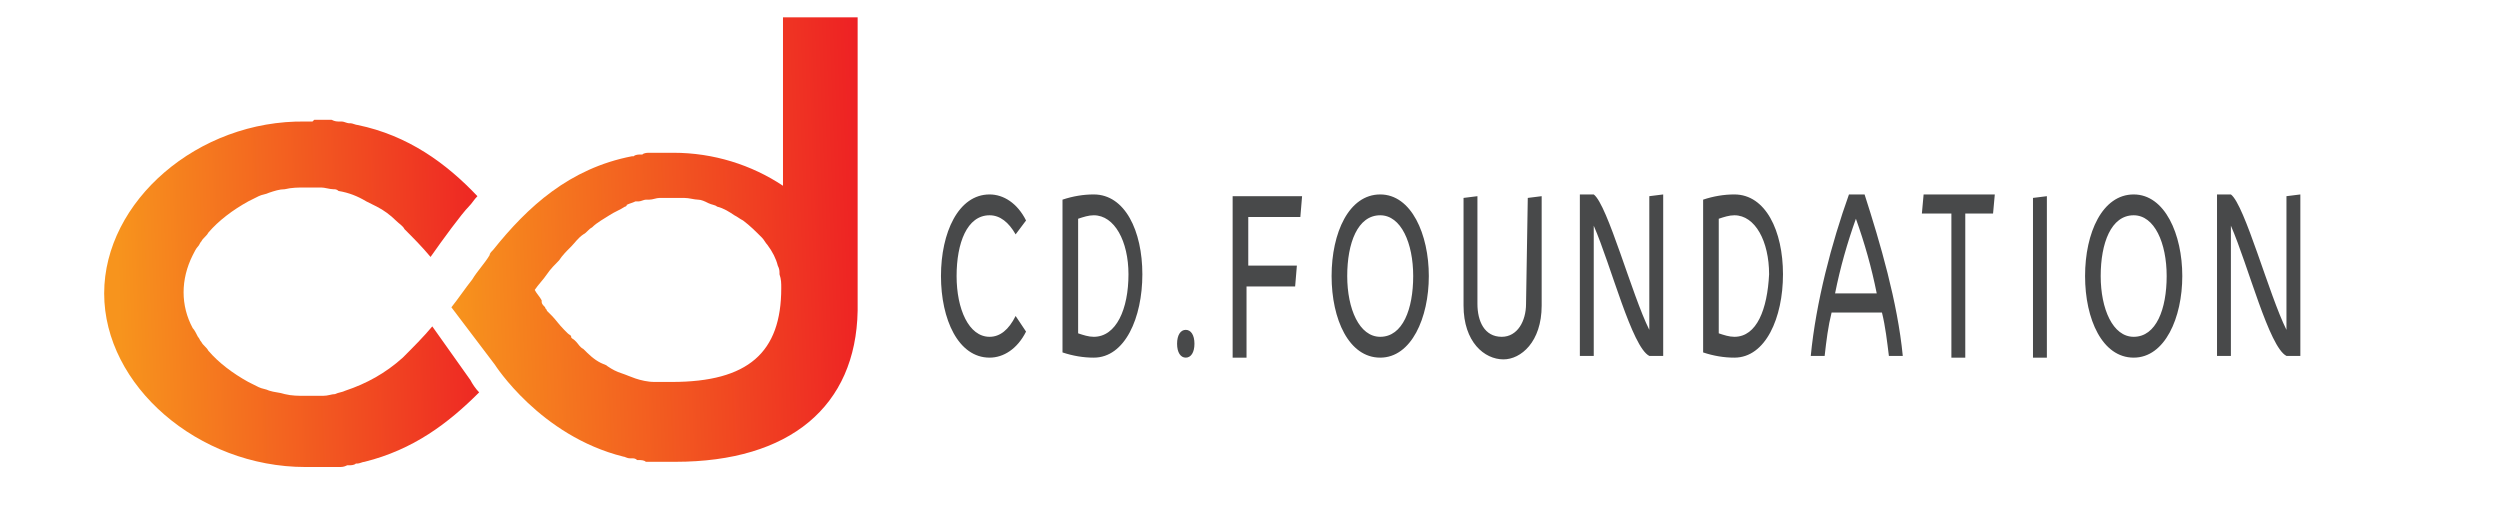
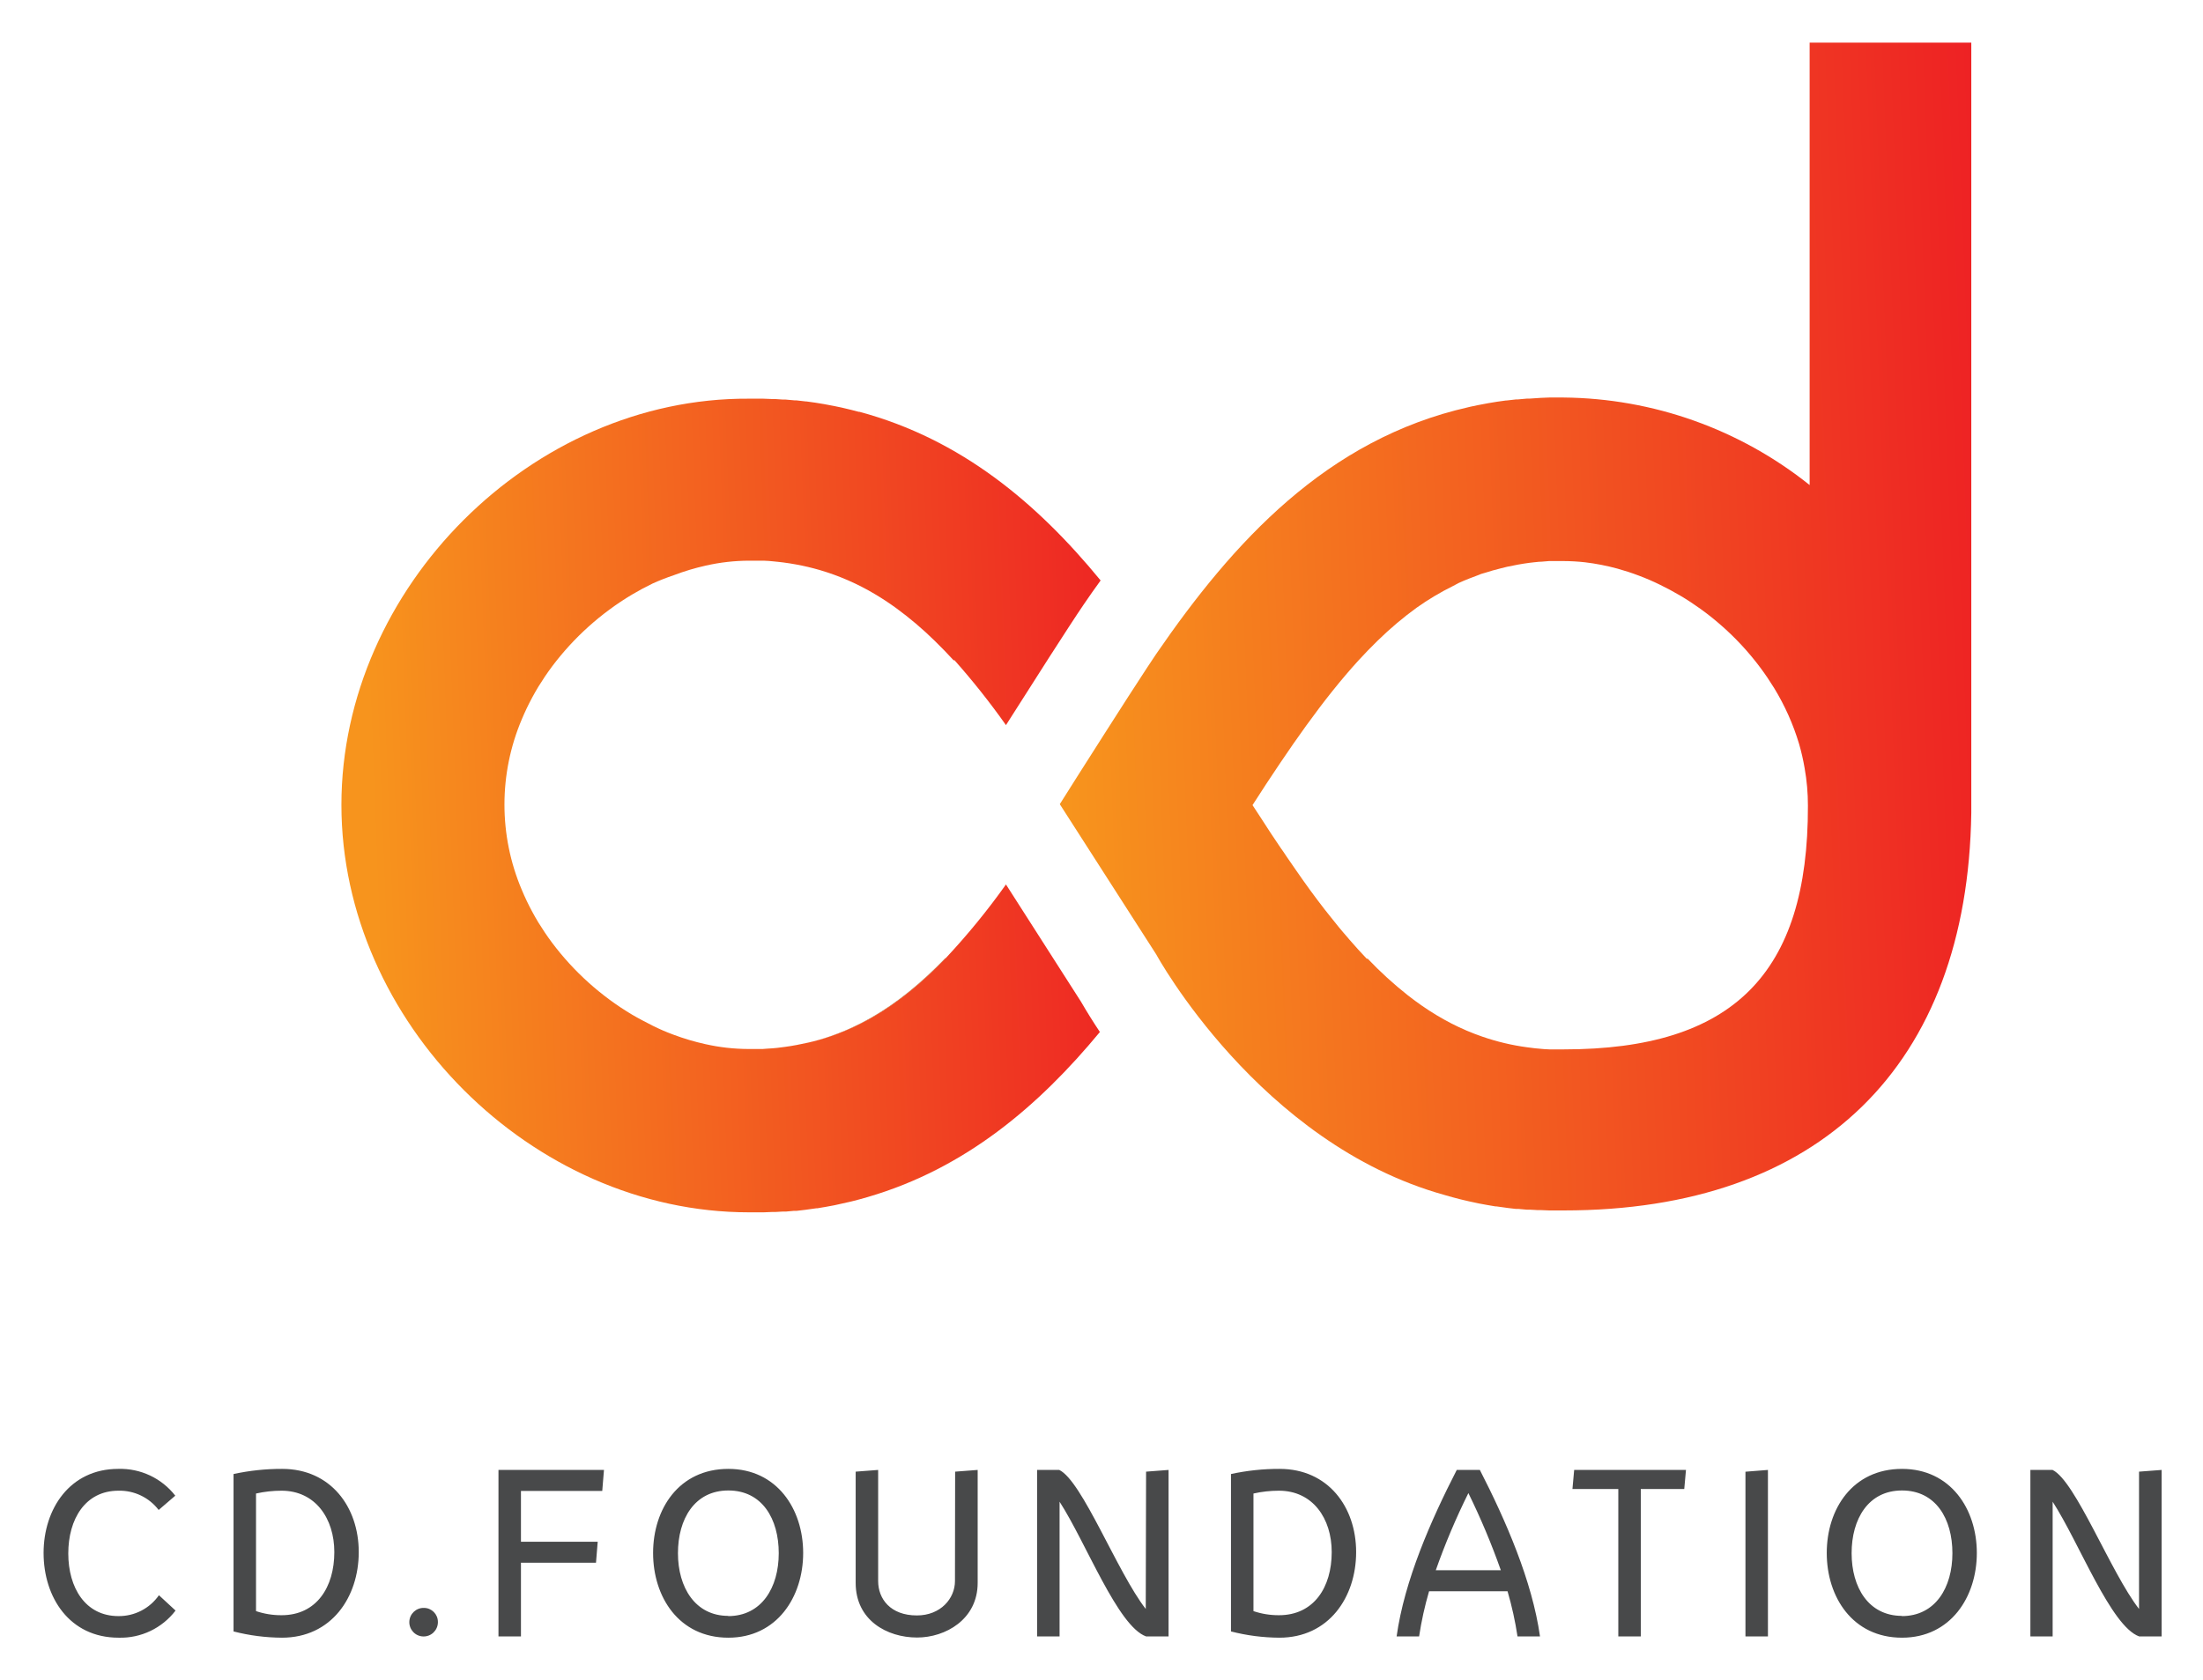
- <svg xmlns="http://www.w3.org/2000/svg" version="1.1" id="Layer_1" x="0px" y="0px" viewBox="0 0 144 29.8" style="enable-background:new 0 0 144 29.8;" xml:space="preserve">
-   <style type="text/css">
- 	.st0{fill:#48494A;}
- 	.st1{fill:#C49A6C;}
- 	.st2{fill:url(#SVGID_1_);}
- 	.st3{fill:url(#SVGID_2_);}
- 	.st4{fill:url(#SVGID_3_);}
- 	.st5{fill:url(#SVGID_4_);}
- </style>
-   <path class="st0" d="M57,19.4c-1.2,0-1.9-1.6-1.9-3.5s0.6-3.5,1.9-3.5c0.6,0,1.1,0.4,1.5,1.1l0.6-0.8c-0.5-1-1.3-1.5-2.1-1.5  c-1.8,0-2.8,2.2-2.8,4.7s1,4.7,2.8,4.7c0.8,0,1.6-0.5,2.1-1.5l-0.6-0.9C58.1,19,57.6,19.4,57,19.4L57,19.4z M63,11.2  c-0.6,0-1.2,0.1-1.8,0.3v8.8c0.6,0.2,1.2,0.3,1.8,0.3c1.8,0,2.8-2.3,2.8-4.8S64.8,11.2,63,11.2L63,11.2z M63,19.4  c-0.3,0-0.6-0.1-0.9-0.2v-6.6c0.3-0.1,0.6-0.2,0.9-0.2c1.2,0,2,1.5,2,3.4C65,17.8,64.3,19.4,63,19.4z M68.3,19  c-0.3,0-0.5,0.3-0.5,0.8s0.2,0.8,0.5,0.8c0.3,0,0.5-0.3,0.5-0.8c0,0,0,0,0,0C68.8,19.3,68.6,19,68.3,19L68.3,19z M71,20.6h0.8v-4.1  h2.8l0.1-1.2h-2.8v-2.8h3l0.1-1.2H71L71,20.6L71,20.6z M79.5,11.2c-1.8,0-2.8,2.2-2.8,4.7s1,4.7,2.8,4.7c1.8,0,2.8-2.3,2.8-4.7  S81.3,11.2,79.5,11.2L79.5,11.2z M79.5,19.4c-1.2,0-1.9-1.6-1.9-3.5s0.6-3.5,1.9-3.5c1.2,0,1.9,1.6,1.9,3.5S80.8,19.4,79.5,19.4  L79.5,19.4z M87.9,17.5c0,1-0.5,1.9-1.4,1.9c-1,0-1.4-0.9-1.4-1.9v-6.2l-0.8,0.1v6.2c0,2.1,1.2,3.1,2.3,3.1c1,0,2.2-1,2.2-3.1v-6.3  l-0.8,0.1L87.9,17.5z M95,19c-1-2-2.4-7.2-3.2-7.8h-0.8v9.3h0.8V13c1,2.3,2.2,7,3.2,7.5h0.8v-9.3L95,11.3L95,19z M99.9,11.2  c-0.6,0-1.2,0.1-1.8,0.3v8.8c0.6,0.2,1.2,0.3,1.8,0.3c1.8,0,2.8-2.3,2.8-4.8S101.7,11.2,99.9,11.2L99.9,11.2z M99.9,19.4  c-0.3,0-0.6-0.1-0.9-0.2v-6.6c0.3-0.1,0.6-0.2,0.9-0.2c1.2,0,2,1.5,2,3.4C101.8,17.8,101.2,19.4,99.9,19.4L99.9,19.4z M106.5,11.2  c-1,2.8-1.9,6.2-2.2,9.3h0.8c0.1-0.9,0.2-1.7,0.4-2.5h2.9c0.2,0.8,0.3,1.7,0.4,2.5h0.8c-0.3-3.1-1.3-6.5-2.2-9.3L106.5,11.2z   M105.7,16.9c0.3-1.5,0.7-2.9,1.2-4.3c0.5,1.4,0.9,2.8,1.2,4.3H105.7z M110.7,12.3h1.7v8.3h0.8v-8.3h1.6l0.1-1.1h-4.1L110.7,12.3  L110.7,12.3z M117.1,20.6h0.8v-9.3l-0.8,0.1V20.6L117.1,20.6z M122.9,11.2c-1.8,0-2.8,2.2-2.8,4.7s1,4.7,2.8,4.7  c1.8,0,2.8-2.3,2.8-4.7S124.7,11.2,122.9,11.2L122.9,11.2z M122.9,19.4c-1.2,0-1.9-1.6-1.9-3.5s0.6-3.5,1.9-3.5  c1.2,0,1.9,1.6,1.9,3.5S124.2,19.4,122.9,19.4L122.9,19.4z M131.7,11.3V19c-1-2-2.4-7.2-3.2-7.8h-0.8v9.3h0.8V13  c1,2.3,2.2,7,3.2,7.5h0.8v-9.3L131.7,11.3z" />
-   <path class="st1" d="M-215.6,89.2c1.4-0.2,2.8-0.4,4.1-0.8s2.7-0.7,4-1.1c7.7-2.6,14.4-7.4,20.8-14.1l-0.1-0.1  C-195.3,82-204.3,87.6-215.6,89.2L-215.6,89.2z" />
-   <linearGradient id="SVGID_1_" gradientUnits="userSpaceOnUse" x1="-142.21" y1="5038.123" x2="-288.49" y2="5043.683" gradientTransform="matrix(1 0 0 1 0 -4951.504)">
-     <stop offset="0" style="stop-color:#ED1C24" />
-     <stop offset="1" style="stop-color:#F7941D" />
-   </linearGradient>
-   <path class="st2" d="M-219.7,89.6h0.2c0.6,0,1.2-0.1,1.8-0.1c-0.6,0.1-1.2,0.1-1.9,0.1H-219.7z" />
-   <linearGradient id="SVGID_2_" gradientUnits="userSpaceOnUse" x1="-144.82" y1="4969.371" x2="-291.1" y2="4974.931" gradientTransform="matrix(1 0 0 1 0 -4951.504)">
-     <stop offset="0" style="stop-color:#ED1C24" />
-     <stop offset="1" style="stop-color:#F7941D" />
-   </linearGradient>
-   <path class="st3" d="M-185.2,19.3l-0.1,0.1L-185.2,19.3z" />
-   <linearGradient id="SVGID_3_" gradientUnits="userSpaceOnUse" x1="29.841" y1="4967.951" x2="6.84" y2="4968.824" gradientTransform="matrix(1 0 0 1 0 -4951.504)">
-     <stop offset="0" style="stop-color:#ED1C24" />
-     <stop offset="1" style="stop-color:#F7941D" />
-   </linearGradient>
-   <path class="st4" d="M24.9,18.8c-0.5,0.6-1.1,1.2-1.7,1.8c-1,0.9-2.1,1.5-3.3,1.9c-0.2,0.1-0.4,0.1-0.6,0.2c-0.2,0-0.4,0.1-0.7,0.1  c-0.1,0-0.1,0-0.2,0l-0.1,0c-0.1,0-0.2,0-0.3,0h-0.4c-0.4,0-0.8,0-1.2-0.1c-0.3-0.1-0.6-0.1-0.9-0.2c-0.2-0.1-0.4-0.1-0.6-0.2  c-0.2-0.1-0.4-0.2-0.6-0.3c-0.9-0.5-1.7-1.1-2.3-1.8c-0.1-0.2-0.3-0.3-0.4-0.5c-0.1-0.1-0.1-0.2-0.2-0.3c-0.1-0.2-0.2-0.4-0.3-0.5  c-0.7-1.3-0.7-2.8,0-4.2c0.1-0.2,0.2-0.4,0.3-0.5c0.1-0.1,0.1-0.2,0.2-0.3c0.1-0.2,0.3-0.3,0.4-0.5c0.6-0.7,1.4-1.3,2.3-1.8  c0.2-0.1,0.4-0.2,0.6-0.3c0.2-0.1,0.4-0.1,0.6-0.2c0.3-0.1,0.6-0.2,0.9-0.2c0.4-0.1,0.8-0.1,1.2-0.1H18c0.1,0,0.2,0,0.3,0l0.1,0  l0.1,0c0.2,0,0.5,0.1,0.7,0.1c0.1,0,0.2,0,0.3,0.1c0.6,0.1,1.1,0.3,1.6,0.6c0.2,0.1,0.4,0.2,0.6,0.3c0.4,0.2,0.8,0.5,1.1,0.8  c0.2,0.2,0.4,0.3,0.5,0.5l0,0c0.5,0.5,1,1,1.5,1.6c0.7-1,1.8-2.5,2.2-2.9c0.2-0.2,0.3-0.4,0.5-0.6c-1.8-1.9-4-3.5-6.9-4.1h0  c-0.1,0-0.3-0.1-0.4-0.1l-0.1,0c-0.1,0-0.3-0.1-0.4-0.1l-0.1,0c-0.2,0-0.3,0-0.5-0.1h0c-0.1,0-0.2,0-0.3,0h-0.1l-0.2,0h-0.1l-0.2,0  h-0.1L18,7h-0.4C11.4,6.9,6,11.6,6,16.9s5.4,10,11.6,10H18l0.2,0h0.1l0.2,0h0.1l0.2,0h0.1l0.2,0l0.1,0l0.3,0h0c0.2,0,0.3,0,0.5-0.1  l0.1,0c0.1,0,0.3,0,0.4-0.1l0.1,0c0.1,0,0.3-0.1,0.4-0.1l0,0c2.8-0.7,4.8-2.2,6.6-4c-0.2-0.2-0.4-0.5-0.5-0.7L24.9,18.8z" />
-   <linearGradient id="SVGID_4_" gradientUnits="userSpaceOnUse" x1="50.844" y1="4964.917" x2="25.883" y2="4965.898" gradientTransform="matrix(1 0 0 1 0 -4951.504)">
-     <stop offset="0" style="stop-color:#ED1C24" />
-     <stop offset="1" style="stop-color:#F7941D" />
-   </linearGradient>
-   <path class="st5" d="M45.1,1v9.7c-1.8-1.2-4-1.9-6.3-1.9h-0.4l-0.2,0l-0.1,0l-0.2,0h-0.1l-0.2,0h0c-0.1,0-0.2,0-0.2,0h0  c-0.1,0-0.3,0-0.4,0.1l-0.1,0c-0.1,0-0.3,0-0.4,0.1l-0.1,0c-3.6,0.7-6,2.9-8,5.4c-0.1,0.1-0.2,0.2-0.2,0.3c-0.3,0.5-0.7,0.9-1,1.4  c-0.4,0.5-0.8,1.1-1.2,1.6l2.5,3.3c0,0,2.6,4.1,7.4,5.3l0,0c0.1,0,0.2,0.1,0.4,0.1l0.1,0c0.1,0,0.2,0,0.3,0.1l0.1,0  c0.1,0,0.3,0,0.4,0.1h0l0.2,0l0,0l0.2,0h0.1l0.2,0h0.1l0.2,0h0.1l0.2,0h0.4c6.6,0,10.4-3.2,10.5-8.7V1H45.1z M38.7,22h-0.4  c-0.1,0-0.2,0-0.3,0l-0.1,0c-0.1,0-0.1,0-0.2,0c-0.4,0-0.8-0.1-1.1-0.2c-0.3-0.1-0.5-0.2-0.8-0.3c-0.3-0.1-0.5-0.2-0.8-0.4  c-0.1-0.1-0.2-0.1-0.4-0.2c-0.4-0.2-0.7-0.5-1-0.8l0,0c-0.2-0.1-0.3-0.3-0.4-0.4c0,0,0,0-0.1-0.1c-0.1-0.1-0.2-0.1-0.2-0.2  s-0.1-0.1-0.2-0.2s-0.1-0.1-0.2-0.2c-0.3-0.3-0.5-0.6-0.7-0.8c-0.1-0.1-0.2-0.2-0.3-0.3c0-0.1-0.1-0.1-0.1-0.2  c-0.1-0.1-0.2-0.2-0.2-0.3l0-0.1c-0.1-0.2-0.3-0.4-0.4-0.6c0.2-0.3,0.5-0.6,0.7-0.9c0.2-0.3,0.5-0.6,0.7-0.8  c0.2-0.3,0.4-0.5,0.7-0.8c0.2-0.2,0.4-0.5,0.7-0.7c0.2-0.1,0.3-0.3,0.5-0.4c0.3-0.3,0.7-0.5,1-0.7c0.3-0.2,0.6-0.3,0.9-0.5  c0,0,0.1,0,0.1-0.1l0,0c0.2-0.1,0.3-0.1,0.5-0.2l0.1,0c0,0,0.1,0,0.1,0c0.1,0,0.3-0.1,0.4-0.1l0.2,0c0.2,0,0.4-0.1,0.6-0.1l0.1,0  l0.1,0c0.1,0,0.2,0,0.3,0h0.4c0.2,0,0.4,0,0.5,0c0.3,0,0.6,0.1,0.8,0.1c0.2,0,0.4,0.1,0.6,0.2c0.2,0.1,0.4,0.1,0.5,0.2  c0.4,0.1,0.7,0.3,1,0.5c0.2,0.1,0.3,0.2,0.5,0.3c0.4,0.3,0.7,0.6,1.1,1c0.1,0.1,0.2,0.3,0.3,0.4c0.3,0.4,0.5,0.8,0.6,1.2  c0.1,0.2,0.1,0.3,0.1,0.5c0.1,0.3,0.1,0.5,0.1,0.8C45,20.3,43.1,22,38.7,22L38.7,22z" />
+ <svg xmlns="http://www.w3.org/2000/svg" xmlns:xlink="http://www.w3.org/1999/xlink" role="img" viewBox="-4.65 -4.90 397.80 303.30">
+   <defs>
+     <linearGradient id="a" x1="208.875" x2="62.585" y1="157.152" y2="151.602" gradientTransform="matrix(1 0 0 -1 0 294.8)" gradientUnits="userSpaceOnUse">
+       <stop offset="0" stop-color="#ed1c24" />
+       <stop offset="1" stop-color="#f7941d" />
+     </linearGradient>
+     <linearGradient id="b" x1="210.54" x2="64.26" y1="113.187" y2="107.627" xlink:href="#a" />
+     <linearGradient id="c" x1="207.93" x2="61.65" y1="181.94" y2="176.38" xlink:href="#a" />
+     <linearGradient id="d" x1="363.543" x2="187.003" y1="188.99" y2="182.05" xlink:href="#a" />
+   </defs>
+   <path fill="#48494a" d="M16.74 287c-6 0-9.06-5.15-9.06-11.32s3.05-11.33 9.06-11.33a8.87 8.87 0 0 1 7.26 3.48l3-2.58a12.58 12.58 0 0 0-10.31-4.84c-8.71 0-13.47 7.22-13.47 15.19s4.65 15.3 13.55 15.3a12.48 12.48 0 0 0 10.28-4.9l-3-2.77a8.8 8.8 0 0 1-7.31 3.77zm29.56-26.59a40.82 40.82 0 0 0-8.78.93v28.43a35.92 35.92 0 0 0 8.75 1.13c8.9 0 13.86-7.3 13.86-15.46s-5.08-15.03-13.83-15.03zm-.11 26.43a14.21 14.21 0 0 1-4.61-.74v-21.24a21 21 0 0 1 4.61-.51c6.09 0 9.53 5 9.53 11.09 0 6.33-3.21 11.4-9.53 11.4zm25.73-1.32a2.58 2.58 0 1 0 2.5 2.658v-.128a2.52 2.52 0 0 0-2.5-2.53zm13.44 5.15h4.06v-13.31h13.55l.31-3.79H89.42v-9.18h14.68l.31-3.79H85.36v30.07zm41.51-30.26c-8.94 0-13.59 7.26-13.59 15.19s4.65 15.3 13.59 15.3c8.75 0 13.51-7.34 13.51-15.3s-4.76-15.19-13.51-15.19zm0 26.55c-6 0-9.1-5.15-9.1-11.32s3-11.33 9.1-11.33 9.1 5.12 9.1 11.33-3.09 11.36-9.14 11.36zm40.92-6.29c0 3.17-2.61 6.21-6.87 6.21-4.8 0-7-3-7-6.21V260.6l-4.06.31V281c0 6.75 5.66 9.87 11.09 9.87 5.12 0 10.94-3.27 10.94-9.87v-20.4l-4.07.31zm34.45 5.04c-5.12-6.56-11.48-23.15-15.62-25.11h-4v30.07h4.06v-24.33c4.8 7.42 10.5 22.49 15.62 24.33h4.06V260.6l-4.06.31zm24.17-25.3a40.75 40.75 0 0 0-8.78.93v28.43a35.9 35.9 0 0 0 8.74 1.13c8.91 0 13.86-7.3 13.86-15.46s-5.07-15.03-13.82-15.03zm-.12 26.43a14.2 14.2 0 0 1-4.6-.74v-21.24a20.93 20.93 0 0 1 4.6-.51c6.1 0 9.53 5 9.53 11.09 0 6.33-3.2 11.4-9.53 11.4zm32.11-26.24c-4.69 9.14-9.46 20-10.86 30.07h4.06a62.593 62.593 0 0 1 1.8-8.16h14.17a62.592 62.592 0 0 1 1.8 8.16h4.06c-1.41-10-6.17-20.93-10.86-30.07zm-3.79 18.12a123.616 123.616 0 0 1 5.89-13.94 129.232 129.232 0 0 1 5.86 13.94zm24.68-14.68h8.28v26.63h4.06v-26.63h7.85l.31-3.44H279.6l-.31 3.44zm31.24 26.63h4.06V260.6l-4.06.32v29.75zm28.27-30.26c-8.94 0-13.59 7.26-13.59 15.19s4.65 15.3 13.59 15.3c8.75 0 13.51-7.34 13.51-15.3s-4.76-15.19-13.51-15.19zm0 26.55c-6.05 0-9.1-5.15-9.1-11.32s3-11.33 9.1-11.33 9.1 5.12 9.1 11.33-3.08 11.36-9.14 11.36zm42.8-26.05v24.8c-5.11-6.56-11.48-23.15-15.62-25.11h-4v30.07H366v-24.33c4.81 7.42 10.51 22.49 15.62 24.33h4.06V260.6z" />
+   <path fill="#c49a6c" d="M137.17 184.19c1.42-.19 2.8-.44 4.15-.76s2.66-.69 4-1.12c7.72-2.62 14.41-7.41 20.81-14.07l-.08-.1c-8.55 8.86-17.56 14.5-28.88 16.05z" />
+   <path fill="url(#a)" d="M177 154.85a127.34 127.34 0 0 1-10.95 13.39c-6.4 6.66-13.09 11.45-20.81 14.07a40.378 40.378 0 0 1-4 1.12c-1.39.31-2.73.57-4.15.76-.47.07-.94.13-1.42.18l-.77.07c-.61.05-1.22.1-1.84.13h-2.59a35.73 35.73 0 0 1-7.76-.88A42.19 42.19 0 0 1 117 182a36.38 36.38 0 0 1-3.82-1.65c-1.26-.65-2.5-1.28-3.72-2a50.23 50.23 0 0 1-14.44-13c-.87-1.17-1.69-2.39-2.46-3.64-.38-.63-.74-1.26-1.09-1.91a43.886 43.886 0 0 1-1.91-4 39.44 39.44 0 0 1 0-30.75 43.889 43.889 0 0 1 1.91-4c.35-.65.71-1.28 1.09-1.91.77-1.25 1.59-2.47 2.46-3.64a50.41 50.41 0 0 1 14.44-13c1.22-.72 2.46-1.39 3.72-2q1.871-.845 3.82-1.5a42.19 42.19 0 0 1 5.83-1.75 35.73 35.73 0 0 1 7.76-.88h2.64c.61 0 1.22.08 1.82.13l.88.09.86.1c1.52.2 3 .47 4.45.81.72.17 1.43.36 2.13.56a43.21 43.21 0 0 1 10 4.37c1.26.75 2.49 1.56 3.71 2.44a62.88 62.88 0 0 1 7.08 6q1.72 1.68 3.43 3.54l.07-.11a134.56 134.56 0 0 1 9.34 11.77c4.59-7.24 11.53-18.12 14-21.73 1-1.45 2-2.92 3.09-4.4-11.43-13.94-25.18-25.52-43.55-30.46h-.13c-.89-.24-1.78-.46-2.69-.67l-.38-.09c-.88-.19-1.77-.37-2.66-.53l-.53-.1c-1-.18-2.09-.34-3.16-.48h-.12c-.58-.08-1.16-.14-1.75-.2h-.33l-1.58-.14h-.48l-1.48-.1h-.57l-1.5-.06h-2.63C91.34 66.9 57 101.28 57 140.48s34.38 73.59 73.59 73.59h2.65l1.46-.06h.62l1.41-.08h.57l1.44-.13h.48l1.53-.18.35-.05 1.66-.23h.18c1-.16 2-.34 3-.53l.55-.12c.81-.17 1.61-.35 2.41-.54l.49-.12c.85-.22 1.7-.44 2.54-.69l.2-.06c17.5-5.13 30.75-16.37 41.83-29.78a101.85 101.85 0 0 1-3.41-5.47z" />
+   <path fill="url(#b)" d="M133 184.58h.19c.62 0 1.23-.08 1.84-.13-.61.05-1.22.1-1.85.13z" />
+   <path fill="url(#c)" d="M167.59 114.34l-.07.11.07-.11z" />
+   <path fill="url(#d)" d="M322.12 2.8v79.91a72.19 72.19 0 0 0-44.4-15.81h-2.63l-1.5.06-.59.04-1.48.1h-.48l-1.58.14h-.33c-.59.06-1.17.12-1.75.2h-.13c-1.06.13-2.11.3-3.15.48l-.53.1c-.9.16-1.78.34-2.66.53l-.38.09c-25.62 5.79-42.49 24.32-56.41 44.59-.59.86-1.14 1.73-1.72 2.59-1.9 2.89-4.61 7.11-7.29 11.31-3.52 5.51-7 11-8.39 13.22l17.41 27.13s18.57 34.16 52.07 43.46l.2.06c.84.25 1.69.47 2.54.69l.49.12c.79.2 1.6.37 2.41.54l.55.12c1 .19 2 .37 3 .53h.18l1.66.23.35.05 1.53.18h.48l1.44.13h.57l1.41.08h.62l1.46.06h2.65c46.18 0 72.9-26.14 73.57-71.81V2.8zm-44.4 181.84h-2.59c-.62 0-1.23-.08-1.84-.13l-.77-.07c-.48-.05-.95-.11-1.42-.18a41.431 41.431 0 0 1-8.08-1.92 41.881 41.881 0 0 1-5.6-2.39 47.1 47.1 0 0 1-5.28-3.18c-.85-.59-1.7-1.21-2.54-1.87a69.56 69.56 0 0 1-7.33-6.69l-.08.1c-1.06-1.1-2.1-2.27-3.15-3.47-.13-.14-.25-.3-.38-.45-.53-.61-1.06-1.22-1.59-1.87s-.95-1.18-1.42-1.77-.75-.93-1.13-1.42c-1.7-2.19-3.39-4.51-5.11-7-.59-.84-1.18-1.71-1.78-2.58-.32-.48-.65-1-1-1.46-.57-.86-1.15-1.7-1.73-2.58l-.3-.46c-1-1.53-2-3.11-3.08-4.73q2.49-3.89 4.91-7.48c1.61-2.39 3.2-4.69 4.78-6.87s3.14-4.26 4.72-6.23 3.14-3.82 4.73-5.56q1.71-1.86 3.43-3.54c1.16-1.13 2.32-2.19 3.51-3.19s2.37-1.93 3.59-2.81a48.619 48.619 0 0 1 6.54-3.9c.28-.14.56-.31.85-.45l.19-.1c1.19-.55 2.4-1 3.63-1.46l.41-.17c.23-.07.47-.12.7-.2.92-.3 1.87-.57 2.82-.8l1.16-.29c1.31-.28 2.64-.53 4-.71l.86-.1.88-.09c.6 0 1.21-.1 1.82-.13h2.64a35.82 35.82 0 0 1 3.86.22 40.53 40.53 0 0 1 5.85 1.14c1.3.36 2.6.78 3.88 1.27a41.134 41.134 0 0 1 3.82 1.65c1.26.61 2.5 1.28 3.72 2s2.42 1.52 3.58 2.35 2.3 1.73 3.4 2.68a49.35 49.35 0 0 1 7.46 8c.87 1.17 1.69 2.39 2.46 3.64a43.11 43.11 0 0 1 4.49 10.06 39.999 39.999 0 0 1 1 4.36 38.469 38.469 0 0 1 .6 6.83c.06 30.36-13.56 44-44.09 44z" />
</svg>
